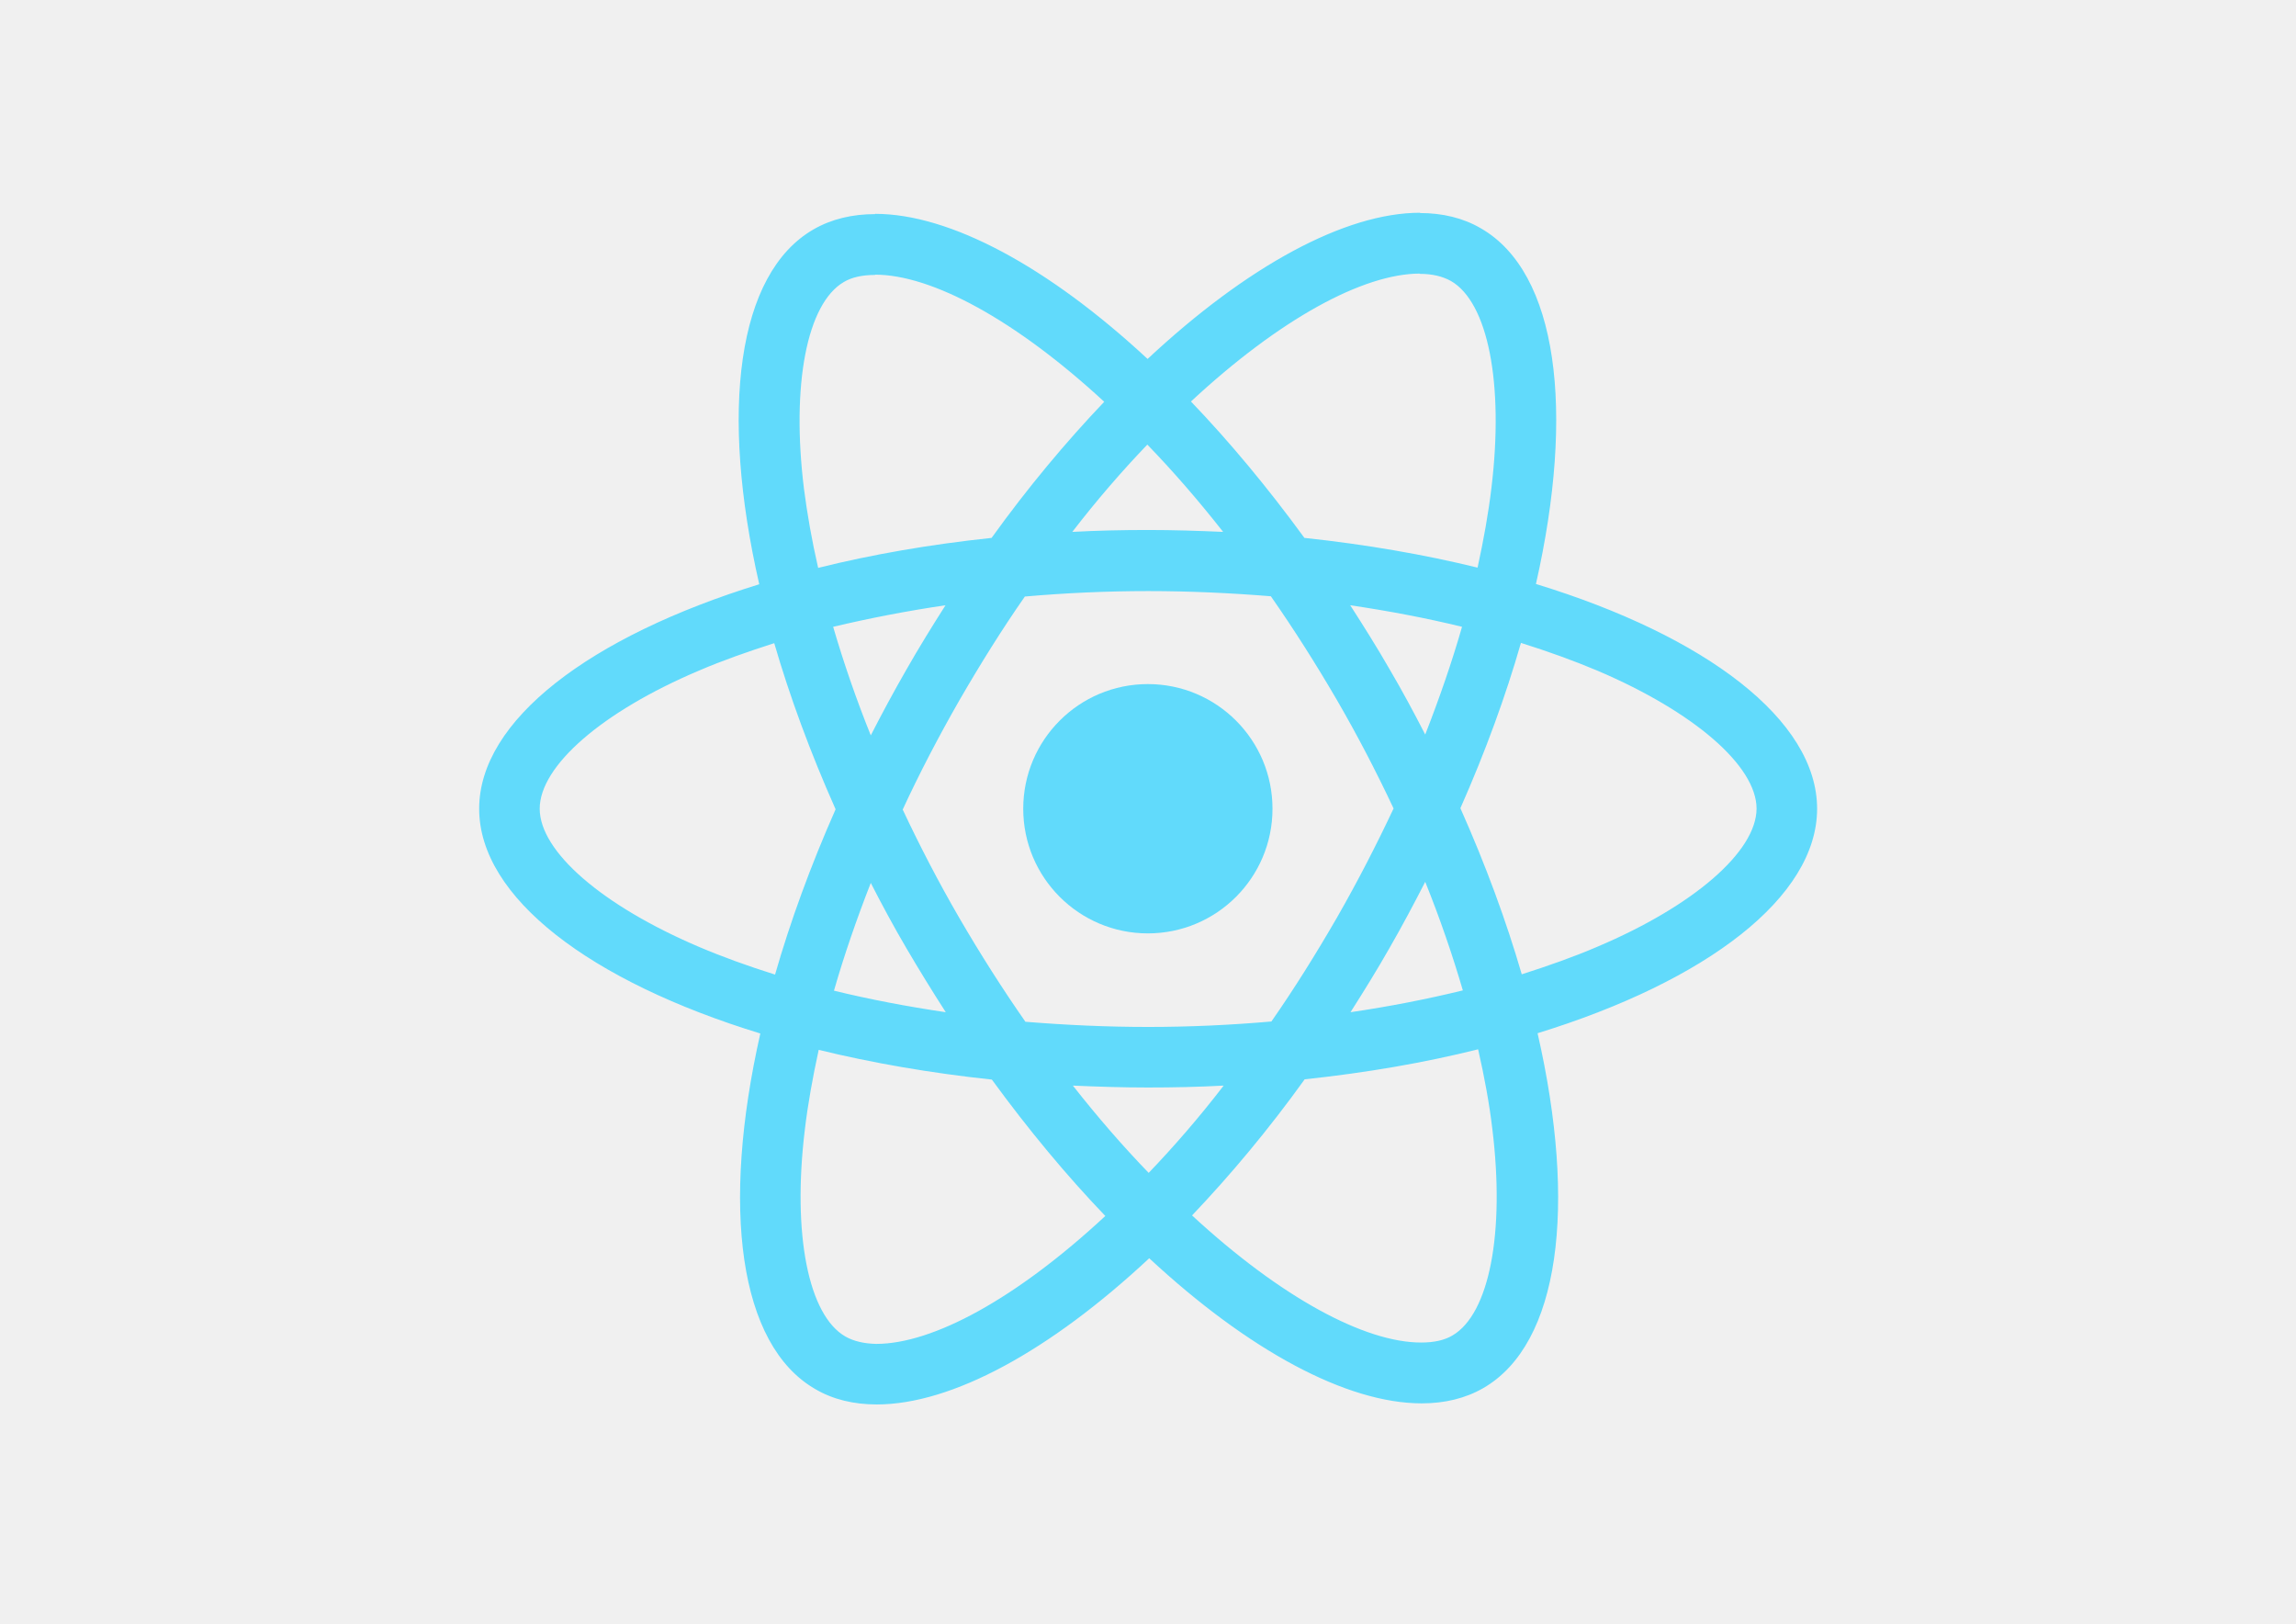
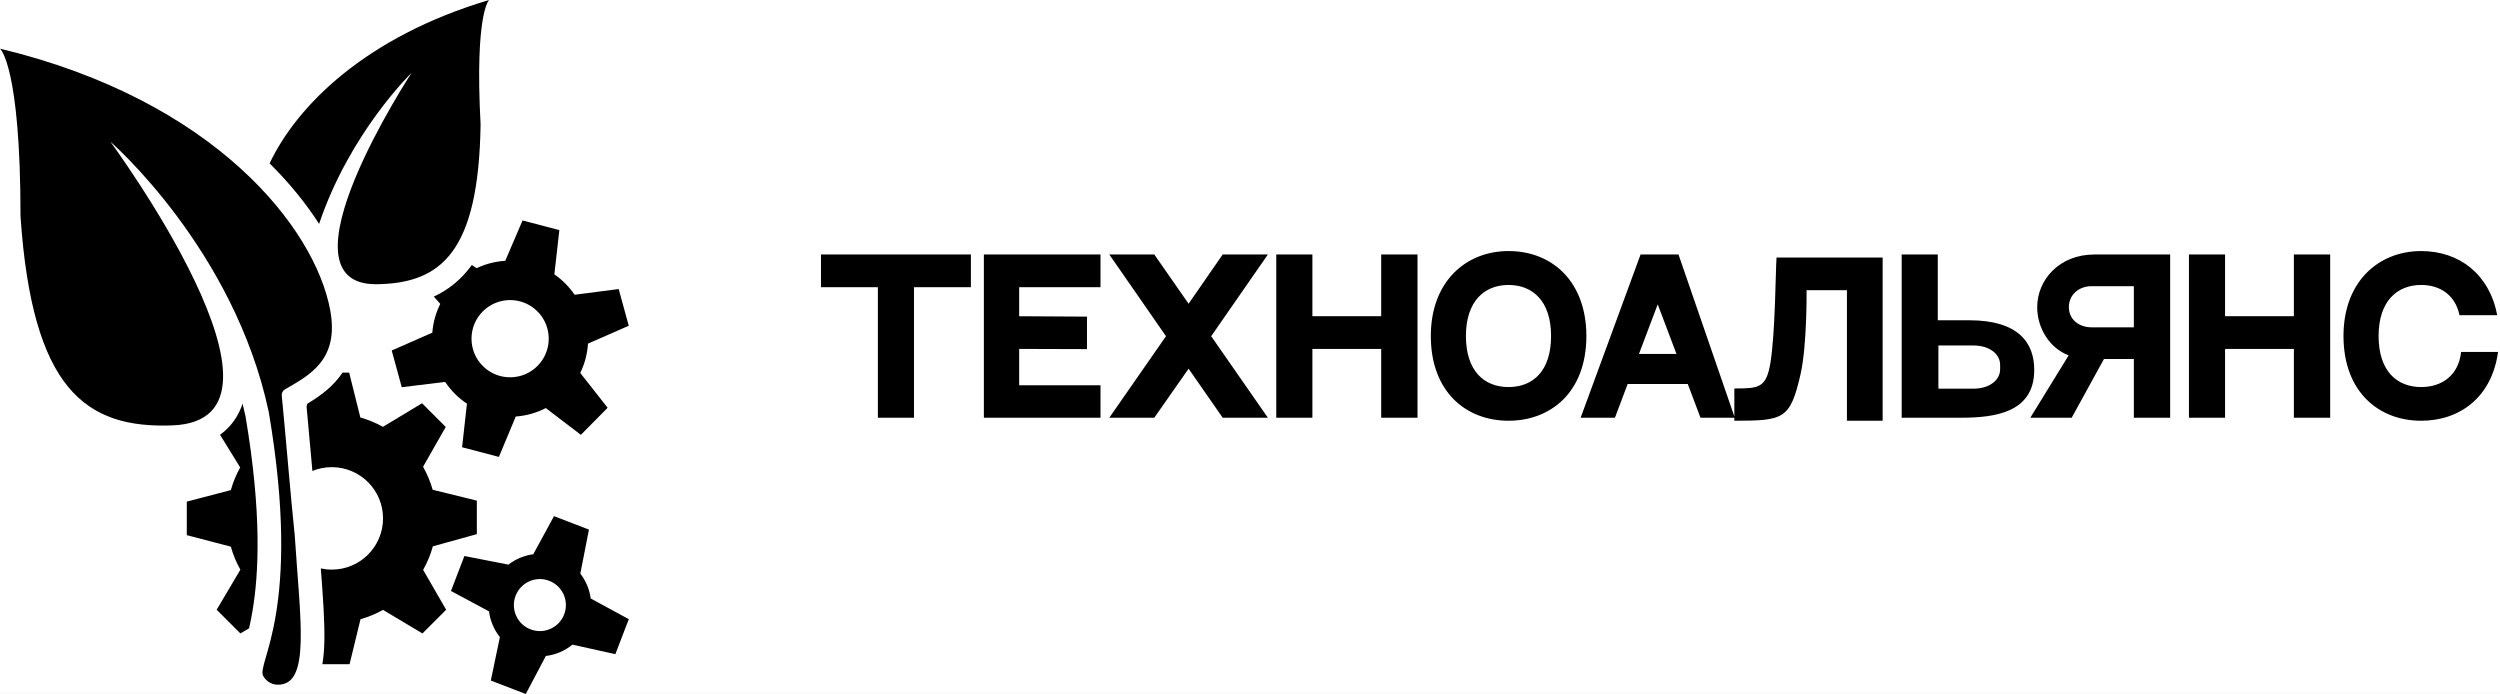
- <svg xmlns="http://www.w3.org/2000/svg" viewBox="0 0 841.9 595.3">
-   <g fill="#61DAFB">
-     <path d="M666.3 296.5c0-32.5-40.7-63.3-103.1-82.4 14.4-63.6 8-114.2-20.2-130.4-6.5-3.8-14.1-5.6-22.4-5.6v22.3c4.6 0 8.3.9 11.4 2.6 13.6 7.8 19.5 37.5 14.9 75.7-1.1 9.4-2.9 19.3-5.1 29.4-19.6-4.8-41-8.5-63.5-10.9-13.5-18.5-27.5-35.3-41.6-50 32.6-30.3 63.2-46.9 84-46.9V78c-27.5 0-63.5 19.6-99.9 53.6-36.4-33.8-72.4-53.2-99.9-53.2v22.3c20.7 0 51.4 16.5 84 46.6-14 14.7-28 31.4-41.3 49.9-22.6 2.4-44 6.1-63.6 11-2.3-10-4-19.7-5.2-29-4.7-38.2 1.1-67.9 14.6-75.8 3-1.8 6.9-2.6 11.5-2.6V78.5c-8.4 0-16 1.8-22.6 5.6-28.1 16.2-34.4 66.7-19.9 130.1-62.2 19.2-102.7 49.9-102.7 82.3 0 32.5 40.7 63.3 103.1 82.4-14.4 63.6-8 114.2 20.2 130.4 6.5 3.8 14.1 5.6 22.5 5.6 27.5 0 63.5-19.6 99.9-53.6 36.4 33.8 72.4 53.2 99.9 53.2 8.4 0 16-1.8 22.6-5.6 28.1-16.2 34.4-66.7 19.9-130.1 62-19.1 102.5-49.9 102.5-82.3zm-130.2-66.7c-3.7 12.9-8.3 26.2-13.5 39.5-4.1-8-8.4-16-13.1-24-4.6-8-9.5-15.8-14.4-23.4 14.2 2.1 27.9 4.7 41 7.9zm-45.8 106.5c-7.8 13.5-15.8 26.3-24.1 38.2-14.9 1.3-30 2-45.2 2-15.1 0-30.2-.7-45-1.9-8.3-11.9-16.4-24.6-24.2-38-7.6-13.1-14.5-26.4-20.8-39.8 6.2-13.4 13.2-26.8 20.7-39.9 7.8-13.5 15.8-26.3 24.1-38.2 14.9-1.3 30-2 45.2-2 15.1 0 30.2.7 45 1.9 8.3 11.9 16.4 24.6 24.2 38 7.6 13.1 14.5 26.4 20.8 39.8-6.3 13.4-13.2 26.8-20.7 39.9zm32.3-13c5.4 13.4 10 26.8 13.8 39.8-13.1 3.2-26.9 5.9-41.2 8 4.9-7.7 9.8-15.6 14.4-23.7 4.6-8 8.9-16.1 13-24.1zM421.2 430c-9.3-9.6-18.6-20.3-27.8-32 9 .4 18.2.7 27.5.7 9.4 0 18.7-.2 27.8-.7-9 11.7-18.3 22.4-27.5 32zm-74.4-58.9c-14.2-2.1-27.9-4.7-41-7.9 3.7-12.9 8.3-26.2 13.5-39.5 4.1 8 8.4 16 13.1 24 4.7 8 9.5 15.8 14.4 23.4zM420.7 163c9.3 9.6 18.6 20.3 27.8 32-9-.4-18.2-.7-27.5-.7-9.4 0-18.7.2-27.8.7 9-11.7 18.3-22.4 27.5-32zm-74 58.9c-4.9 7.7-9.8 15.6-14.4 23.7-4.6 8-8.9 16-13 24-5.4-13.4-10-26.8-13.8-39.8 13.1-3.1 26.9-5.8 41.2-7.9zm-90.5 125.2c-35.4-15.1-58.3-34.9-58.3-50.6 0-15.7 22.9-35.6 58.3-50.6 8.6-3.7 18-7 27.7-10.1 5.7 19.6 13.2 40 22.5 60.9-9.2 20.8-16.6 41.1-22.2 60.6-9.9-3.1-19.3-6.5-28-10.2zM310 490c-13.6-7.8-19.5-37.5-14.9-75.7 1.1-9.4 2.9-19.3 5.1-29.4 19.6 4.8 41 8.5 63.5 10.9 13.5 18.5 27.5 35.3 41.6 50-32.6 30.3-63.2 46.9-84 46.9-4.5-.1-8.3-1-11.3-2.7zm237.2-76.2c4.7 38.2-1.1 67.9-14.6 75.8-3 1.8-6.9 2.6-11.5 2.6-20.7 0-51.4-16.5-84-46.6 14-14.7 28-31.4 41.3-49.9 22.6-2.4 44-6.1 63.6-11 2.3 10.1 4.1 19.8 5.2 29.1zm38.5-66.7c-8.6 3.7-18 7-27.7 10.1-5.7-19.6-13.2-40-22.5-60.9 9.2-20.8 16.6-41.1 22.2-60.6 9.9 3.1 19.3 6.5 28.1 10.2 35.4 15.1 58.3 34.9 58.3 50.6-.1 15.7-23 35.6-58.4 50.6zM320.8 78.4z" />
-     <circle cx="420.9" cy="296.5" r="45.7" />
-     <path d="M520.5 78.1z" />
+ <svg xmlns="http://www.w3.org/2000/svg" width="1586" height="440" viewBox="0 0 1586 440" fill="none">
+   <g clip-path="url(#clip0_8_126)">
+     <rect width="1586" height="440" fill="white" />
+     <path d="M520.826 161.448H615.93V182.184H579.834V265H556.922V182.184H520.826V161.448ZM624.169 161.448H698.153V182.184H646.569V200.616L689.577 200.872V221.48L646.569 221.352V244.392H698.153V265H624.169V161.448ZM804.348 161.448L768.38 213.288L804.348 265H775.676L754.044 233.896L732.284 265H703.74L739.708 213.288L703.74 161.448H732.284L754.044 192.68L775.676 161.448H804.348ZM832.581 161.448V200.616H876.229V161.448H899.269V265H876.229V221.352H832.581V265H809.669V161.448H832.581ZM956.99 159.272C985.278 159.272 1006.4 179.24 1006.4 213.16C1006.4 248.616 983.998 266.92 956.99 266.92C929.982 266.92 907.71 248.488 907.71 213.16C907.71 178.6 929.982 159.272 956.99 159.272ZM956.99 245.544C972.478 245.544 983.998 235.432 983.998 213.16C983.998 191.016 972.35 180.776 956.99 180.776C941.758 180.776 929.982 191.016 929.982 213.16C929.982 235.432 941.63 245.544 956.99 245.544ZM1078.79 265L1070.73 243.624H1032.58L1024.52 265H1002.76L1040.78 161.448H1064.84L1100.55 265H1078.79ZM1039.75 224.552H1063.56L1051.66 193.064L1039.75 224.552ZM1127.02 163.368H1194.35V266.92H1171.69V184.104H1146.09C1146.09 184.104 1146.47 219.048 1142.25 237.48C1135.72 265.896 1131.75 266.92 1100.27 266.92V246.44C1115.88 246.44 1120.49 246.184 1123.18 230.056C1126.25 210.728 1126.38 173.48 1127.02 163.368ZM1249.3 203.176C1280.28 203.176 1290.52 217.256 1290.52 234.664C1290.52 261.544 1265.94 265 1244.18 265H1206.42V161.448H1229.33V203.176H1249.3ZM1268.88 234.28V231.464C1268.88 224.68 1262.23 219.176 1251.99 219.176H1229.72V246.568H1251.99C1262.23 246.568 1268.88 241.064 1268.88 234.28ZM1288.04 265L1312.36 225.448C1300.2 220.84 1292.4 208.168 1292.4 194.856C1292.4 177.704 1306.22 161.448 1328.75 161.448H1376.75V265H1353.71V227.752C1353.71 227.752 1351.15 227.752 1334.76 227.752L1314.28 265H1288.04ZM1326.96 207.656H1353.71V181.544H1326.96C1319.02 181.544 1312.49 186.792 1312.49 194.856C1312.49 202.792 1319.02 207.656 1326.96 207.656ZM1411.58 161.448V200.616H1455.23V161.448H1478.27V265H1455.23V221.352H1411.58V265H1388.67V161.448H1411.58ZM1561.33 223.272H1584.76C1580.79 252.2 1560.31 266.92 1535.99 266.92C1508.98 266.92 1486.71 248.488 1486.71 213.16C1486.71 178.6 1508.98 159.272 1535.99 159.272C1560.44 159.272 1579.38 174.248 1584.25 199.976H1560.31C1557.62 187.048 1547.89 180.776 1535.99 180.776C1520.76 180.776 1508.98 191.016 1508.98 213.16C1508.98 235.432 1520.63 245.544 1535.99 245.544C1548.92 245.544 1559.67 238.376 1561.33 223.272Z" fill="black" />
+     <path fill-rule="evenodd" clip-rule="evenodd" d="M374.734 379.66L398.906 392.816L390.381 414.993L363.16 408.957C358.35 412.909 352.479 415.415 346.286 416.147L333.546 440.267L311.369 431.743L317.127 404.178C313.378 399.487 310.983 393.823 310.239 387.851L286.094 374.907L294.619 352.73L322.543 358.204C327.107 354.661 332.557 352.381 338.299 351.628L351.455 327.456L373.632 335.98L368.157 363.904C371.7 368.468 373.98 373.918 374.734 379.66ZM357.901 389.782C354.632 398.287 345.086 402.532 336.58 399.263C328.605 396.198 324.376 387.616 326.573 379.547C326.719 379.009 326.894 378.473 327.098 377.942C327.098 377.942 327.098 377.942 327.098 377.942C330.368 369.436 339.914 365.191 348.42 368.46C355.862 371.321 360.043 378.987 358.781 386.557C358.601 387.639 358.31 388.718 357.901 389.782Z" fill="black" />
+     <path fill-rule="evenodd" clip-rule="evenodd" d="M139.606 275.825L152.362 296.554C149.859 301.047 147.863 305.86 146.449 310.917L118.5 318.227V339.495L146.449 346.806C147.887 351.95 149.928 356.841 152.491 361.401L137.461 386.823L152.5 401.861L158.014 398.61C158.796 395.201 159.568 391.39 160.276 387.103C164.099 363.968 166.221 325.876 155.764 264.181C155.182 261.461 154.559 258.766 153.897 256.096C152.021 261.719 149.01 267.062 144.449 271.672C142.936 273.201 141.318 274.583 139.606 275.825ZM204.516 421.361H221.768L228.699 392.84C233.726 391.413 238.51 389.41 242.976 386.906L268 401.861L283.039 386.823L268.433 361.535C271.067 356.874 273.155 351.864 274.61 346.592L302.5 338.861V317.593L274.491 310.704C273.034 305.559 270.973 300.667 268.39 296.111L282.778 270.861L267.74 255.823L242.924 270.788C238.447 268.283 233.65 266.28 228.61 264.857L221.5 236.361H217.325C216.551 237.519 215.728 238.644 214.857 239.736C209.008 247.068 201.364 252.29 194.944 256.146L194.483 257.871C195.482 268.48 196.428 279.122 197.362 289.62C197.635 292.687 197.907 295.741 198.179 298.778C201.978 297.22 206.139 296.361 210.5 296.361C228.449 296.361 243 310.912 243 328.861C243 346.811 228.449 361.361 210.5 361.361C208.108 361.361 205.777 361.103 203.532 360.613C204.883 378.496 206.122 395.043 205.743 407.805C205.611 412.277 205.282 416.899 204.516 421.361Z" fill="black" />
+     <path d="M70 89.861C70 89.861 200 266.361 109.5 269.861C54.088 272.004 20.5 246.861 13.017 137.361C13.017 41.361 0 30.861 0 30.861C136.808 63.733 200.001 145.015 209.5 196.861C215.274 228.373 196.344 238.001 180.693 247.076C179.35 247.855 178.597 249.348 178.748 250.893C181.643 280.672 184.163 312.486 187 339.861C190.5 393.861 197 434.361 176.5 434.361C176.5 434.361 170.5 434.907 167 428.861C162.368 420.861 192 387.861 170.5 261.361C148.5 157.861 70 89.861 70 89.861Z" fill="black" />
+     <path fill-rule="evenodd" clip-rule="evenodd" d="M261.122 46.191C261.122 46.191 172.445 181.266 239.128 180.305C279.957 179.716 303.669 159.885 304.883 78.946C301.123 8.242 310.283 0 310.283 0C231.747 23.376 188.25 67.251 171.04 103.653C183.789 116.27 194.225 129.237 202.437 142.032C221.983 83.975 261.122 46.191 261.122 46.191Z" fill="black" />
+     <path fill-rule="evenodd" clip-rule="evenodd" d="M275.223 188.151C284.12 184.029 292.184 177.803 298.929 168.666C299.062 168.486 299.194 168.305 299.325 168.124L302.397 170.13C307.95 167.49 314.073 165.854 320.531 165.456L331.501 139.86L354.861 145.988L351.677 174.074C356.715 177.546 361.079 181.928 364.53 186.982L392.501 183.364L398.874 206.658L373.025 217.993C372.61 224.631 370.888 230.914 368.111 236.588L385.488 258.695L368.501 275.86L346.272 258.887C340.484 261.871 334.033 263.746 327.198 264.234L316.501 289.86L293.142 283.732L296.237 256.102C290.759 252.458 286.049 247.751 282.401 242.276L254.873 245.655L248.5 222.361L274.267 211.04C274.765 204.523 276.524 198.359 279.302 192.792L275.223 188.151ZM323.622 239.361C337.153 239.361 348.122 228.392 348.122 214.861C348.122 201.33 337.153 190.361 323.622 190.361C310.091 190.361 299.122 201.33 299.122 214.861C299.122 227.547 308.763 237.98 321.117 239.235C321.941 239.319 322.776 239.361 323.622 239.361Z" fill="black" />
  </g>
+   <defs>
+     <clipPath id="clip0_8_126">
+       <rect width="1586" height="440" fill="white" />
+     </clipPath>
+   </defs>
</svg>
